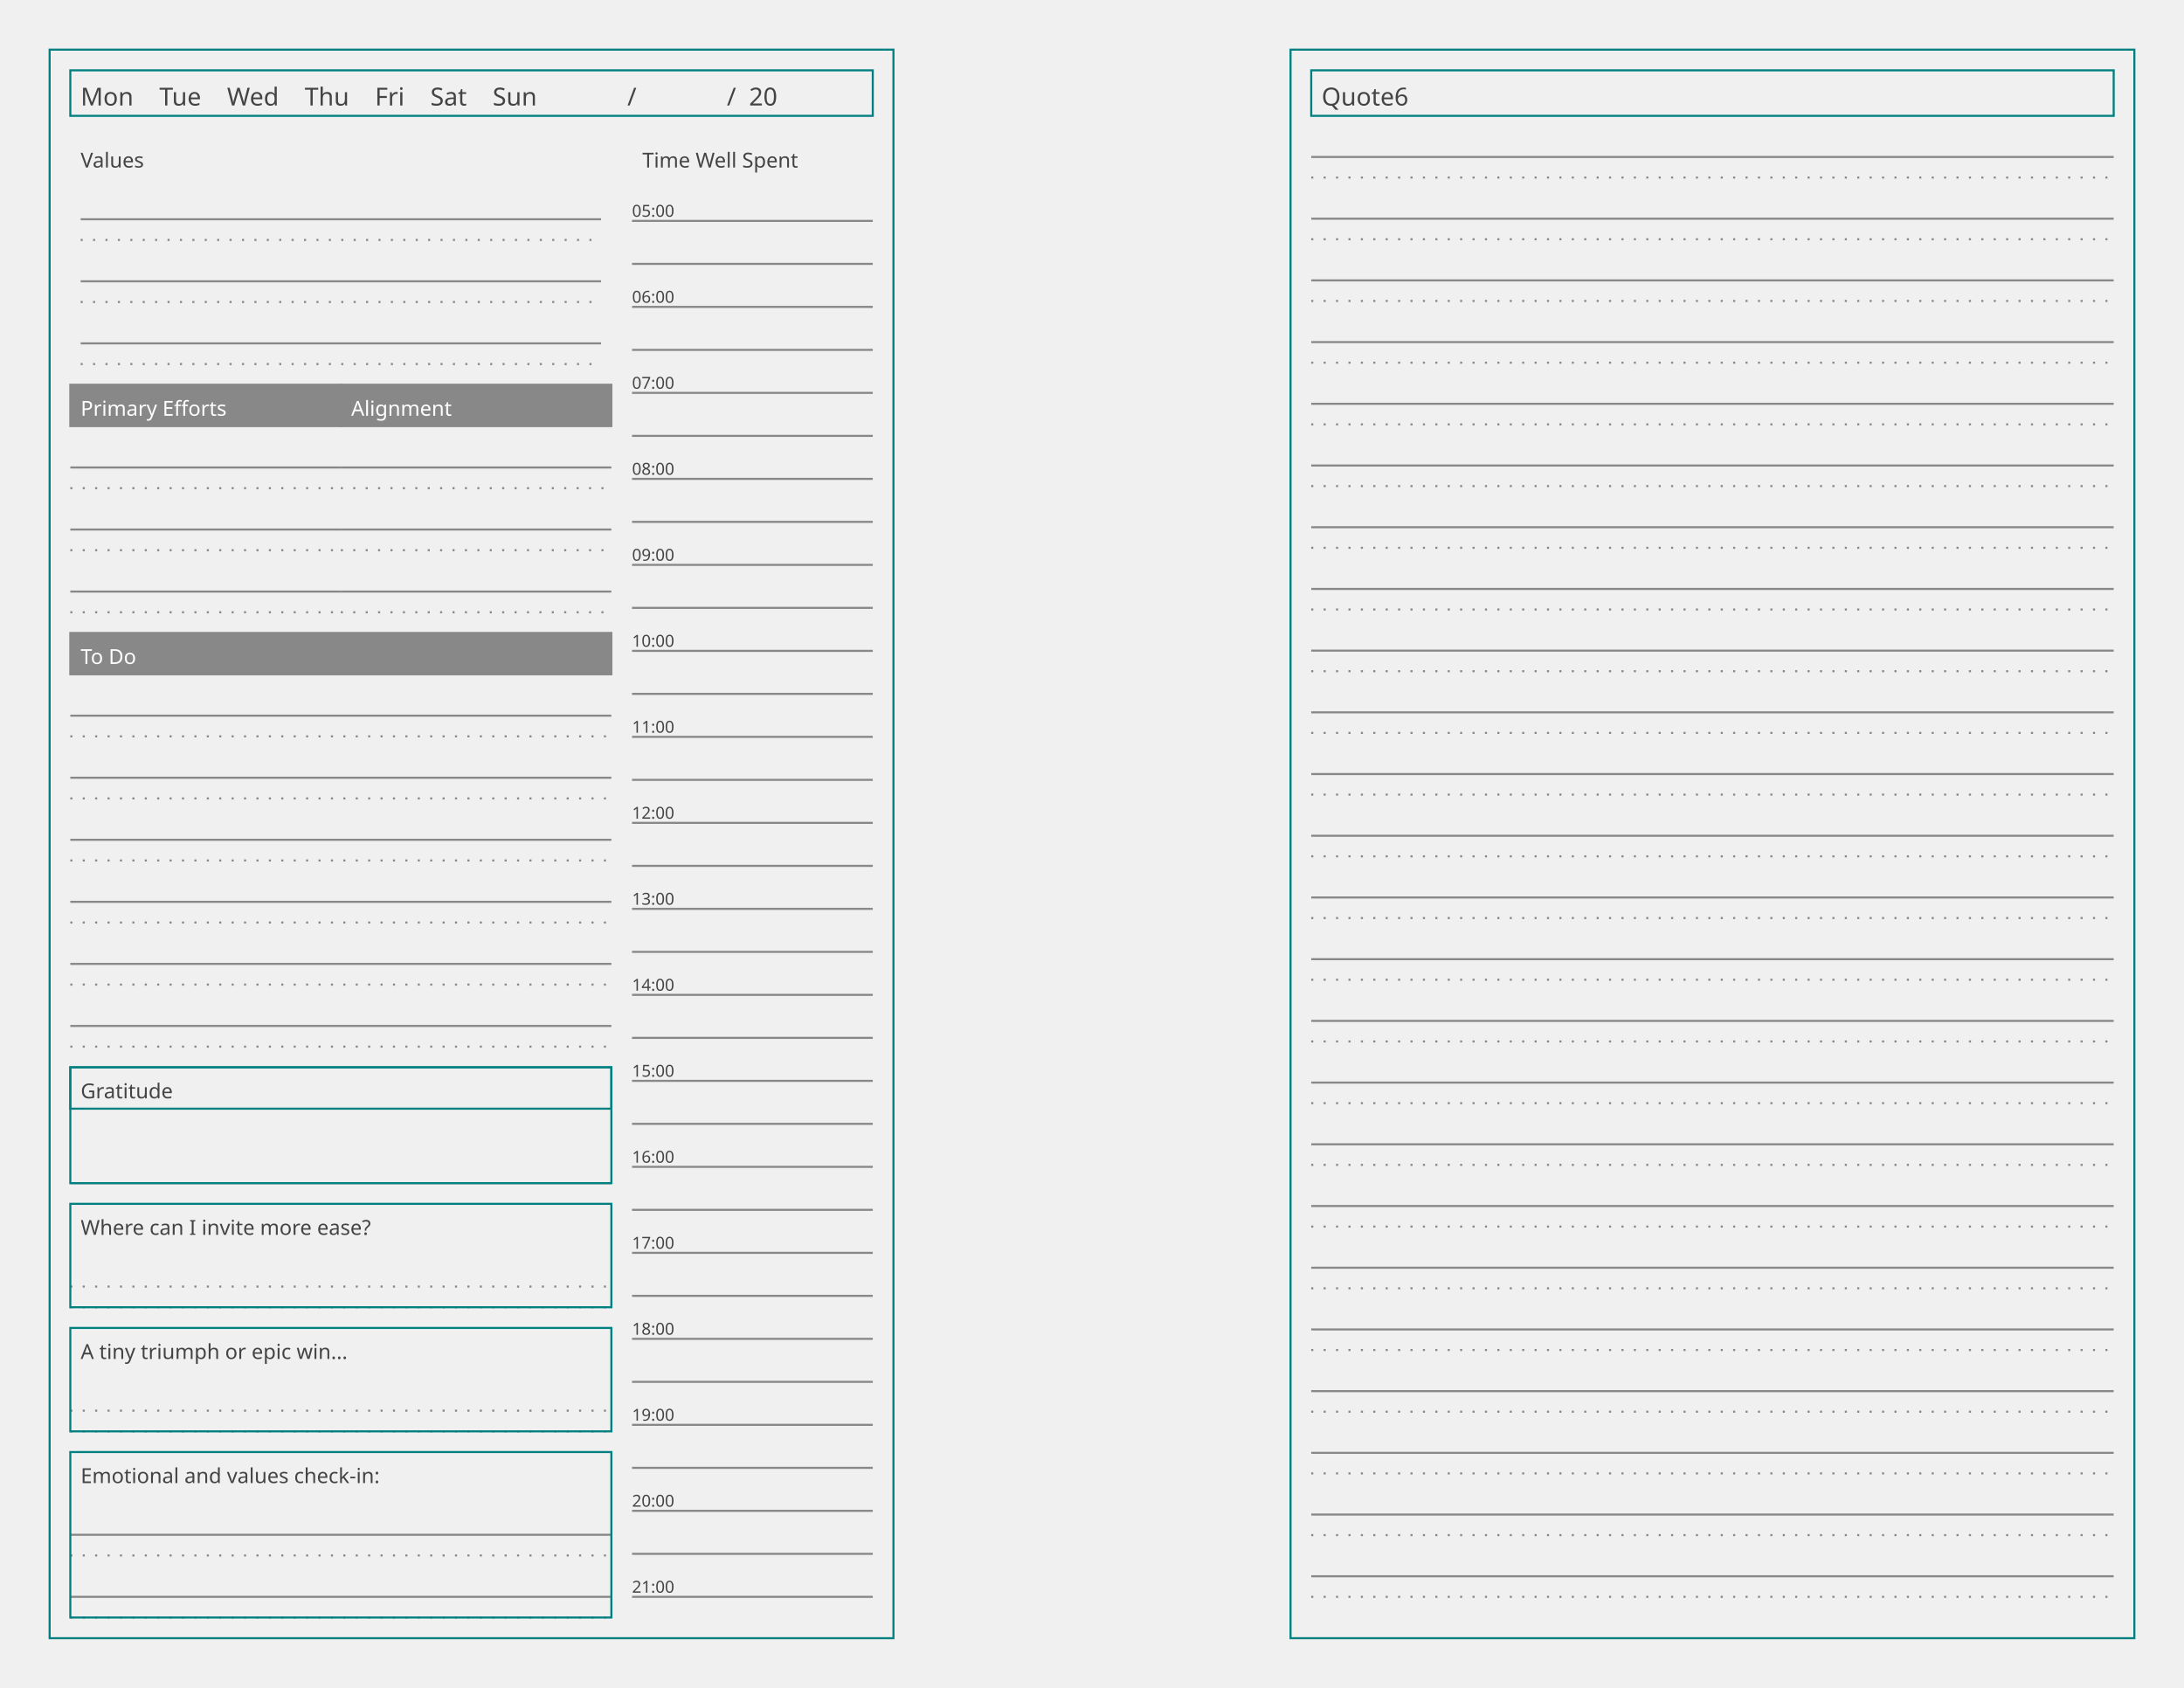
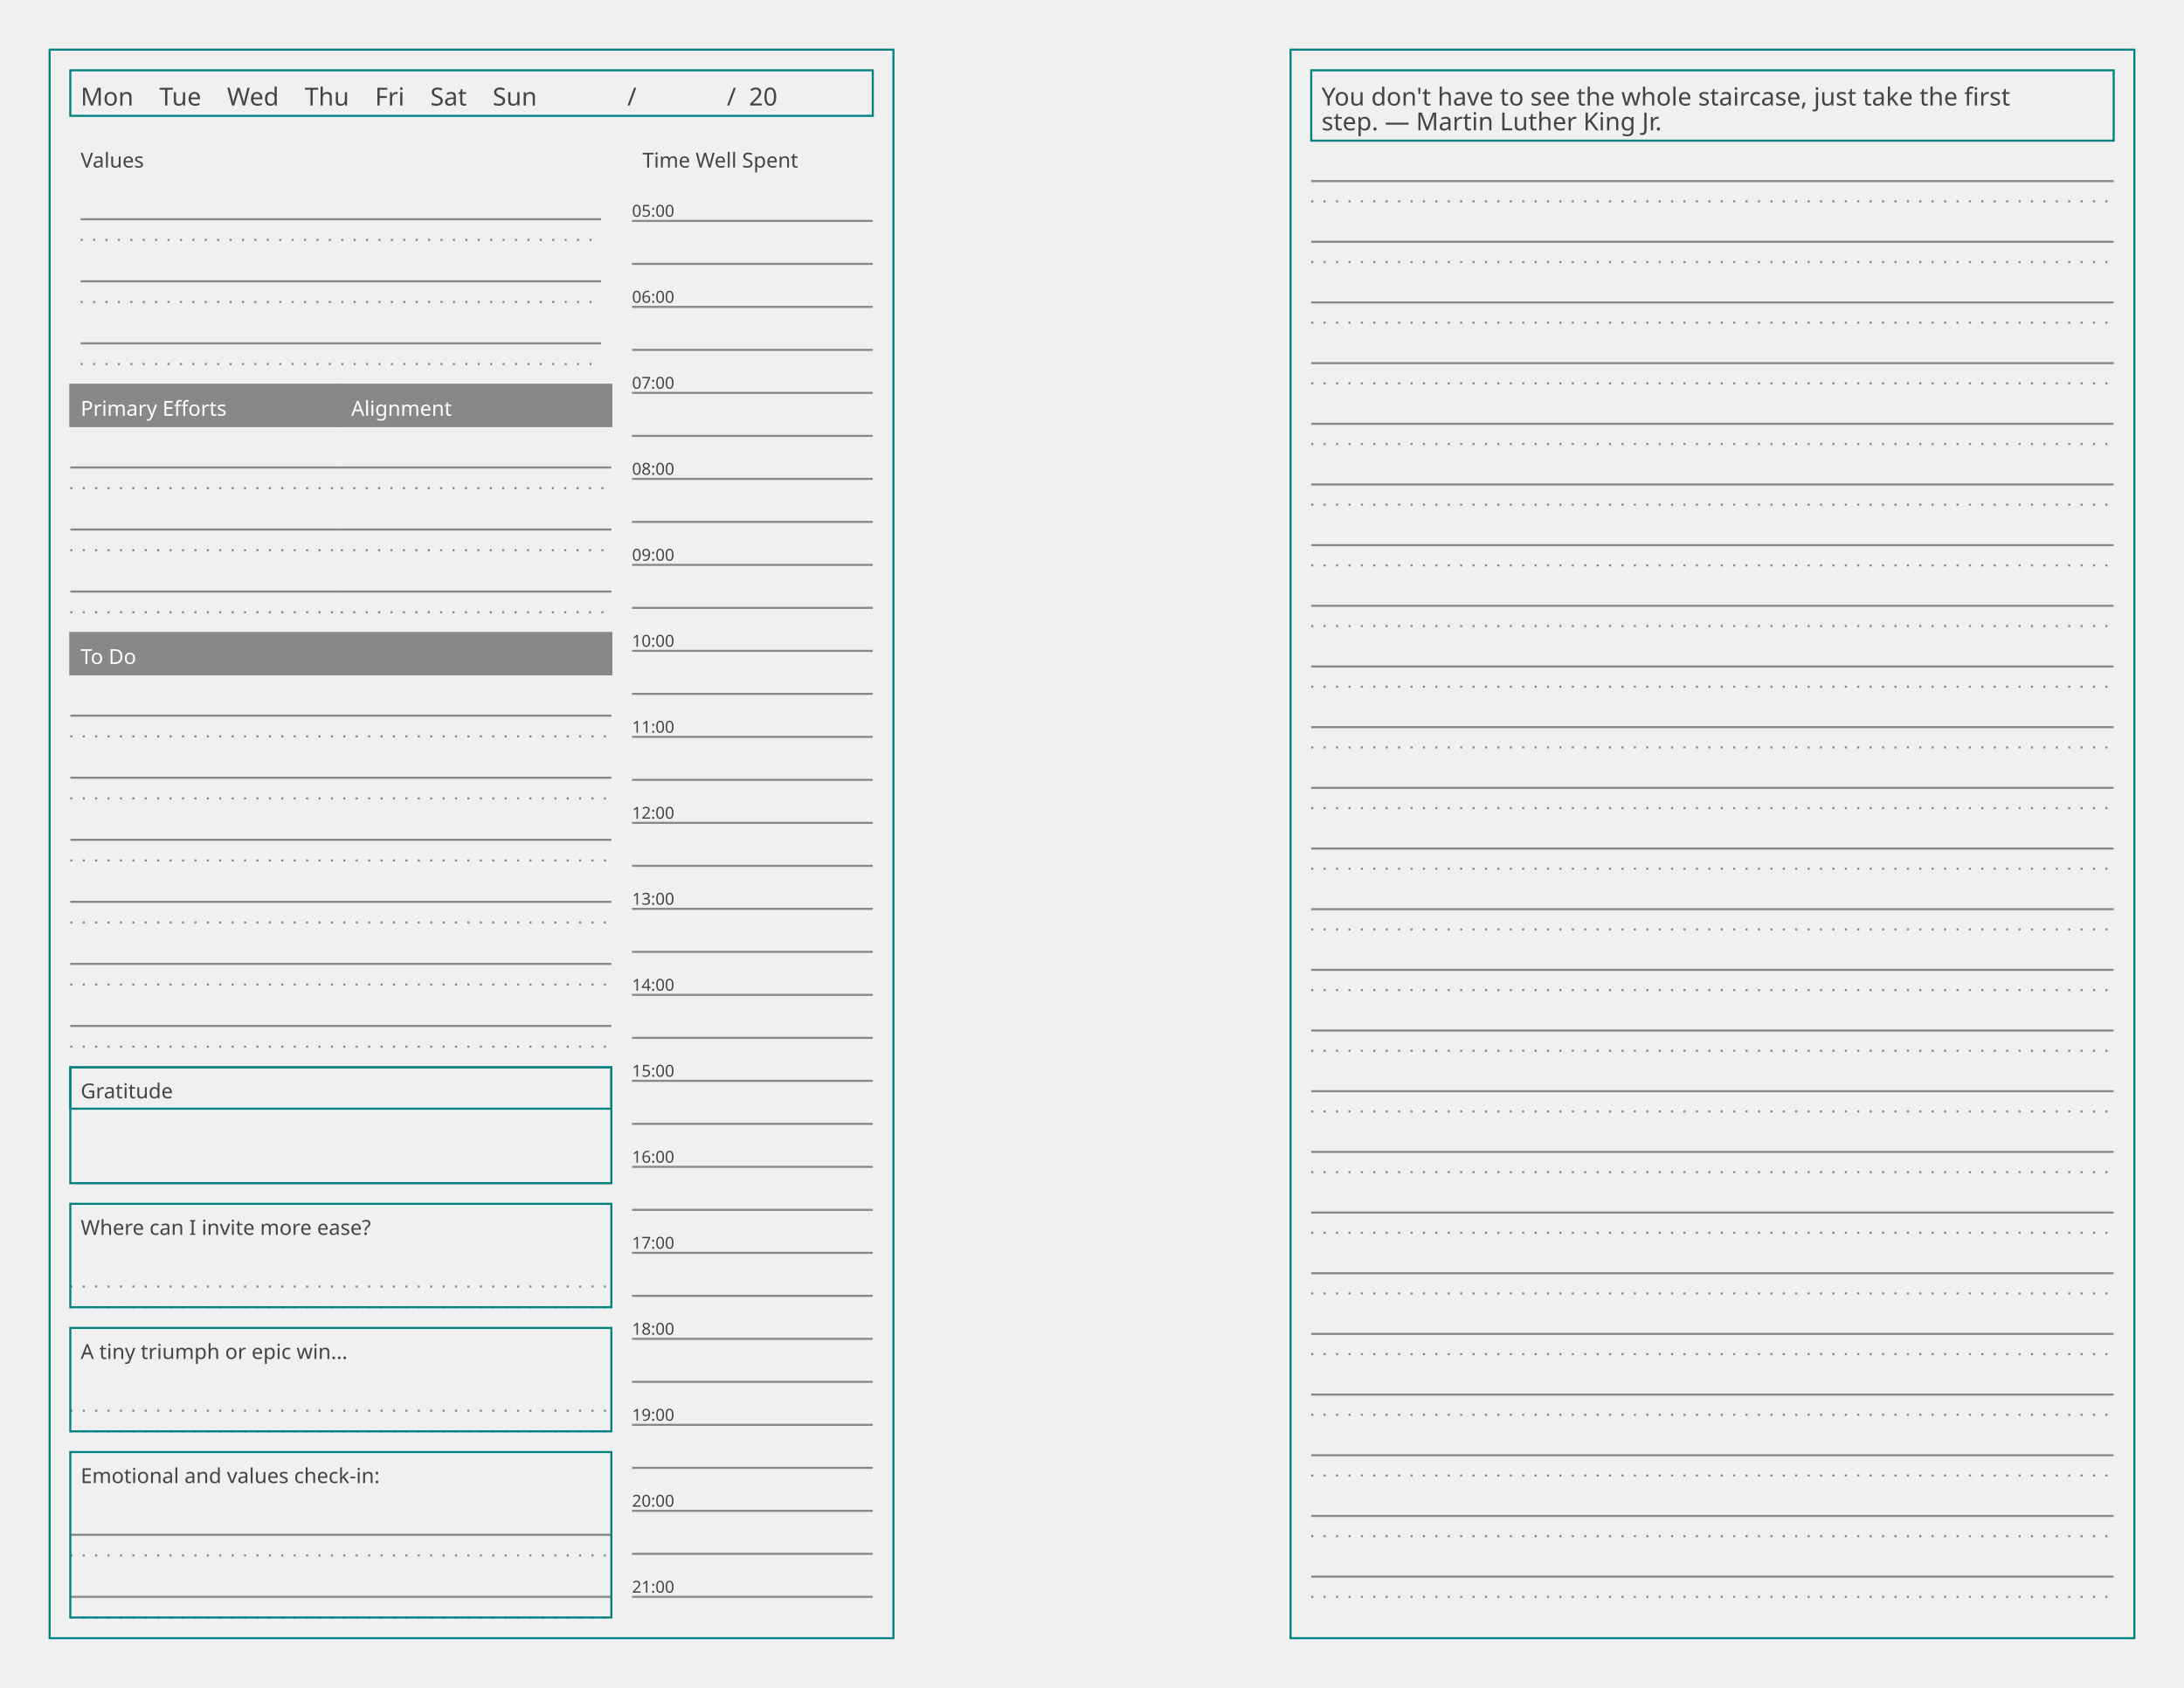
<svg xmlns="http://www.w3.org/2000/svg" baseProfile="tiny" height="8.5in" version="1.2" width="11in">
  <defs />
  <g transform="translate(24.0, 24.0)">
    <rect fill="none" height="768.0" stroke="#008080" width="408.0" x="0" y="0" />
    <g transform="translate(10, 10)">
      <rect fill="none" height="22" stroke="#008080" stroke-width="1" width="388.0" x="0" y="0" />
      <text alignment-baseline="text-after-edge" fill="#444444" font-family="Trebuchet MS" font-size="12" text-anchor="start" transform="translate(5,17)">Mon    Tue    Wed    Thu    Fri    Sat    Sun              /              /  20          </text>
    </g>
    <g transform="translate(10, 32)">
      <g transform="translate(0,10)">
        <g>
          <g transform="translate(0,0)">
            <text alignment-baseline="text-after-edge" fill="#444444" font-family="Ubuntu Mono" font-size="10" text-anchor="start" transform="translate(5,15)">Values</text>
          </g>
          <g transform="translate(0,20)">
            <g>
              <line stroke="#888888" stroke-dasharray="1,5" stroke-width="1" transform="translate(5,30.0)" x1="0" x2="251.6" y1="0" y2="0" />
              <line stroke="#888888" stroke-dasharray="1,5" stroke-width="1" transform="translate(5,60.0)" x1="0" x2="251.6" y1="0" y2="0" />
              <line stroke="#888888" stroke-dasharray="1,5" stroke-width="1" transform="translate(5,90.0)" x1="0" x2="251.6" y1="0" y2="0" />
            </g>
            <g>
              <line stroke="#888888" stroke-dasharray="1,0" stroke-width="1" transform="translate(5,20.0)" x1="0" x2="251.6" y1="0" y2="0" />
              <line stroke="#888888" stroke-dasharray="1,0" stroke-width="1" transform="translate(5,50.0)" x1="0" x2="251.6" y1="0" y2="0" />
              <line stroke="#888888" stroke-dasharray="1,0" stroke-width="1" transform="translate(5,80.0)" x1="0" x2="251.6" y1="0" y2="0" />
            </g>
          </g>
        </g>
      </g>
      <g transform="translate(0,130.0)">
        <g>
          <g transform="translate(0,0)">
            <g>
              <g transform="translate(0,0)">
                <rect fill="#888888" height="20" stroke="#888888" stroke-width="1" width="130.8" x="0" y="0" />
                <text alignment-baseline="text-after-edge" fill="#ffffff" font-family="Trebuchet MS" font-size="10" text-anchor="start" transform="translate(5,15)">Primary Efforts</text>
              </g>
              <g transform="translate(0,20)">
                <g>
                  <line stroke="#888888" stroke-dasharray="1,5" stroke-width="1" transform="translate(0,30.0)" x1="0" x2="130.8" y1="0" y2="0" />
                  <line stroke="#888888" stroke-dasharray="1,5" stroke-width="1" transform="translate(0,60.0)" x1="0" x2="130.8" y1="0" y2="0" />
                  <line stroke="#888888" stroke-dasharray="1,5" stroke-width="1" transform="translate(0,90.0)" x1="0" x2="130.8" y1="0" y2="0" />
                </g>
                <g>
                  <line stroke="#888888" stroke-dasharray="1,0" stroke-width="1" transform="translate(0,20.0)" x1="0" x2="130.8" y1="0" y2="0" />
                  <line stroke="#888888" stroke-dasharray="1,0" stroke-width="1" transform="translate(0,50.0)" x1="0" x2="130.8" y1="0" y2="0" />
                  <line stroke="#888888" stroke-dasharray="1,0" stroke-width="1" transform="translate(0,80.0)" x1="0" x2="130.8" y1="0" y2="0" />
                </g>
              </g>
            </g>
          </g>
          <g transform="translate(130.8,0)">
            <g>
              <g transform="translate(0,0)">
                <rect fill="#888888" height="20" stroke="#888888" stroke-width="1" width="130.8" x="0" y="0" />
                <text alignment-baseline="text-after-edge" fill="#ffffff" font-family="Trebuchet MS" font-size="10" text-anchor="start" transform="translate(5,15)">Alignment</text>
              </g>
              <g transform="translate(0,20)">
                <g>
                  <line stroke="#888888" stroke-dasharray="1,5" stroke-width="1" transform="translate(0,30.0)" x1="0" x2="130.8" y1="0" y2="0" />
                  <line stroke="#888888" stroke-dasharray="1,5" stroke-width="1" transform="translate(0,60.0)" x1="0" x2="130.8" y1="0" y2="0" />
                  <line stroke="#888888" stroke-dasharray="1,5" stroke-width="1" transform="translate(0,90.0)" x1="0" x2="130.8" y1="0" y2="0" />
                </g>
                <g>
                  <line stroke="#888888" stroke-dasharray="1,0" stroke-width="1" transform="translate(0,20.0)" x1="0" x2="130.8" y1="0" y2="0" />
                  <line stroke="#888888" stroke-dasharray="1,0" stroke-width="1" transform="translate(0,50.0)" x1="0" x2="130.8" y1="0" y2="0" />
                  <line stroke="#888888" stroke-dasharray="1,0" stroke-width="1" transform="translate(0,80.0)" x1="0" x2="130.8" y1="0" y2="0" />
                </g>
              </g>
            </g>
          </g>
        </g>
      </g>
      <g transform="translate(0,250.0)">
        <g>
          <g transform="translate(0,0)">
            <rect fill="#888888" height="20" stroke="#888888" stroke-width="1" width="261.6" x="0" y="0" />
            <text alignment-baseline="text-after-edge" fill="#ffffff" font-family="Ubuntu Mono" font-size="10" text-anchor="start" transform="translate(5,15)">To Do</text>
          </g>
          <g transform="translate(0,20)">
            <g>
              <line stroke="#888888" stroke-dasharray="1,5" stroke-width="1" transform="translate(0,30.0)" x1="0" x2="261.6" y1="0" y2="0" />
              <line stroke="#888888" stroke-dasharray="1,5" stroke-width="1" transform="translate(0,60.0)" x1="0" x2="261.6" y1="0" y2="0" />
              <line stroke="#888888" stroke-dasharray="1,5" stroke-width="1" transform="translate(0,90.0)" x1="0" x2="261.6" y1="0" y2="0" />
              <line stroke="#888888" stroke-dasharray="1,5" stroke-width="1" transform="translate(0,120.0)" x1="0" x2="261.6" y1="0" y2="0" />
              <line stroke="#888888" stroke-dasharray="1,5" stroke-width="1" transform="translate(0,150.0)" x1="0" x2="261.6" y1="0" y2="0" />
              <line stroke="#888888" stroke-dasharray="1,5" stroke-width="1" transform="translate(0,180.0)" x1="0" x2="261.6" y1="0" y2="0" />
            </g>
            <g>
              <line stroke="#888888" stroke-dasharray="1,0" stroke-width="1" transform="translate(0,20.0)" x1="0" x2="261.6" y1="0" y2="0" />
              <line stroke="#888888" stroke-dasharray="1,0" stroke-width="1" transform="translate(0,50.0)" x1="0" x2="261.6" y1="0" y2="0" />
              <line stroke="#888888" stroke-dasharray="1,0" stroke-width="1" transform="translate(0,80.0)" x1="0" x2="261.6" y1="0" y2="0" />
              <line stroke="#888888" stroke-dasharray="1,0" stroke-width="1" transform="translate(0,110.0)" x1="0" x2="261.6" y1="0" y2="0" />
              <line stroke="#888888" stroke-dasharray="1,0" stroke-width="1" transform="translate(0,140.0)" x1="0" x2="261.6" y1="0" y2="0" />
              <line stroke="#888888" stroke-dasharray="1,0" stroke-width="1" transform="translate(0,170.0)" x1="0" x2="261.6" y1="0" y2="0" />
            </g>
          </g>
        </g>
      </g>
      <g transform="translate(0,460.0)">
        <g>
          <g transform="translate(0,0)">
            <rect fill="none" height="20" stroke="#008080" stroke-width="1" width="261.6" x="0" y="0" />
            <text alignment-baseline="text-after-edge" fill="#444444" font-family="Trebuchet MS" font-size="10" text-anchor="start" transform="translate(5,15)">Gratitude</text>
          </g>
          <g transform="translate(0,20)">
            <line stroke="#888888" stroke-dasharray="1,0" stroke-width="1" transform="translate(0,36.0)" x1="0" x2="261.6" y1="0" y2="0" />
          </g>
        </g>
        <rect fill="none" height="56.0" stroke="#008080" stroke-width="1" width="261.6" x="0" y="0" />
      </g>
      <g transform="translate(0,526.0)">
        <g>
          <g transform="translate(0,0)">
            <text alignment-baseline="text-after-edge" fill="#444444" font-family="Ubuntu Mono" font-size="10" text-anchor="start" transform="translate(5,15)">Where can I invite more ease?</text>
          </g>
          <g transform="translate(0,20)">
            <g>
              <line stroke="#888888" stroke-dasharray="1,5" stroke-width="1" transform="translate(0,30.0)" x1="0" x2="261.6" y1="0" y2="0" />
            </g>
            <g>
              <line stroke="#888888" stroke-dasharray="1,5" stroke-width="1" transform="translate(0,20.0)" x1="0" x2="261.6" y1="0" y2="0" />
            </g>
          </g>
        </g>
        <rect fill="none" height="50" stroke="#008080" stroke-width="1" width="261.6" x="0" y="0" />
      </g>
      <g transform="translate(0,586.0)">
        <g>
          <g transform="translate(0,0)">
            <text alignment-baseline="text-after-edge" fill="#444444" font-family="Ubuntu Mono" font-size="10" text-anchor="start" transform="translate(5,15)">A tiny triumph or epic win...</text>
          </g>
          <g transform="translate(0,20)">
            <g>
              <line stroke="#888888" stroke-dasharray="1,5" stroke-width="1" transform="translate(0,30.0)" x1="0" x2="261.6" y1="0" y2="0" />
            </g>
            <g>
              <line stroke="#888888" stroke-dasharray="1,5" stroke-width="1" transform="translate(0,20.0)" x1="0" x2="261.6" y1="0" y2="0" />
            </g>
          </g>
        </g>
        <rect fill="none" height="50" stroke="#008080" stroke-width="1" width="261.6" x="0" y="0" />
      </g>
      <g transform="translate(0,646.0)">
        <g>
          <g transform="translate(0,0)">
            <text alignment-baseline="text-after-edge" fill="#444444" font-family="Ubuntu Mono" font-size="10" text-anchor="start" transform="translate(5,15)">Emotional and values check-in:</text>
          </g>
          <g transform="translate(0,20)">
            <g>
              <line stroke="#888888" stroke-dasharray="1,5" stroke-width="1" transform="translate(0,30.0)" x1="0" x2="261.6" y1="0" y2="0" />
              <line stroke="#888888" stroke-dasharray="1,5" stroke-width="1" transform="translate(0,60.0)" x1="0" x2="261.6" y1="0" y2="0" />
            </g>
            <g>
              <line stroke="#888888" stroke-dasharray="1,0" stroke-width="1" transform="translate(0,20.0)" x1="0" x2="261.6" y1="0" y2="0" />
              <line stroke="#888888" stroke-dasharray="1,0" stroke-width="1" transform="translate(0,50.0)" x1="0" x2="261.6" y1="0" y2="0" />
            </g>
          </g>
        </g>
        <rect fill="none" height="80" stroke="#008080" stroke-width="1" width="261.6" x="0" y="0" />
      </g>
    </g>
    <g transform="translate(281.6,32)">
      <g>
        <rect fill="none" height="20" stroke="none" width="116.4" x="0" y="10" />
        <text alignment-baseline="text-after-edge" fill="#444444" font-family="Ubuntu Mono" font-size="10" text-anchor="start" x="5" y="25">Time Well Spent</text>
      </g>
      <g>
        <text alignment-baseline="text-after-edge" fill="#444444" font-family="Ubuntu Mono" font-size="8" text-anchor="start" x="0" y="48.788">05:00</text>
        <line stroke="#888888" x1="0" x2="116.4" y1="50.788" y2="50.788" />
        <line stroke="#888888" x1="0" x2="116.4" y1="71.576" y2="71.576" />
        <text alignment-baseline="text-after-edge" fill="#444444" font-family="Ubuntu Mono" font-size="8" text-anchor="start" x="0" y="90.364">06:00</text>
        <line stroke="#888888" x1="0" x2="116.4" y1="92.364" y2="92.364" />
        <line stroke="#888888" x1="0" x2="116.4" y1="113.152" y2="113.152" />
        <text alignment-baseline="text-after-edge" fill="#444444" font-family="Ubuntu Mono" font-size="8" text-anchor="start" x="0" y="131.939">07:00</text>
        <line stroke="#888888" x1="0" x2="116.4" y1="133.939" y2="133.939" />
        <line stroke="#888888" x1="0" x2="116.4" y1="154.727" y2="154.727" />
        <text alignment-baseline="text-after-edge" fill="#444444" font-family="Ubuntu Mono" font-size="8" text-anchor="start" x="0" y="173.515">08:00</text>
        <line stroke="#888888" x1="0" x2="116.4" y1="175.515" y2="175.515" />
        <line stroke="#888888" x1="0" x2="116.4" y1="196.303" y2="196.303" />
        <text alignment-baseline="text-after-edge" fill="#444444" font-family="Ubuntu Mono" font-size="8" text-anchor="start" x="0" y="215.091">09:00</text>
        <line stroke="#888888" x1="0" x2="116.4" y1="217.091" y2="217.091" />
        <line stroke="#888888" x1="0" x2="116.4" y1="237.879" y2="237.879" />
        <text alignment-baseline="text-after-edge" fill="#444444" font-family="Ubuntu Mono" font-size="8" text-anchor="start" x="0" y="256.667">10:00</text>
        <line stroke="#888888" x1="0" x2="116.4" y1="258.667" y2="258.667" />
        <line stroke="#888888" x1="0" x2="116.4" y1="279.455" y2="279.455" />
        <text alignment-baseline="text-after-edge" fill="#444444" font-family="Ubuntu Mono" font-size="8" text-anchor="start" x="0" y="298.242">11:00</text>
        <line stroke="#888888" x1="0" x2="116.4" y1="300.242" y2="300.242" />
        <line stroke="#888888" x1="0" x2="116.4" y1="321.03" y2="321.03" />
        <text alignment-baseline="text-after-edge" fill="#444444" font-family="Ubuntu Mono" font-size="8" text-anchor="start" x="0" y="339.818">12:00</text>
        <line stroke="#888888" x1="0" x2="116.4" y1="341.818" y2="341.818" />
        <line stroke="#888888" x1="0" x2="116.4" y1="362.606" y2="362.606" />
        <text alignment-baseline="text-after-edge" fill="#444444" font-family="Ubuntu Mono" font-size="8" text-anchor="start" x="0" y="381.394">13:00</text>
        <line stroke="#888888" x1="0" x2="116.4" y1="383.394" y2="383.394" />
        <line stroke="#888888" x1="0" x2="116.4" y1="404.182" y2="404.182" />
        <text alignment-baseline="text-after-edge" fill="#444444" font-family="Ubuntu Mono" font-size="8" text-anchor="start" x="0" y="422.97">14:00</text>
        <line stroke="#888888" x1="0" x2="116.4" y1="424.97" y2="424.97" />
        <line stroke="#888888" x1="0" x2="116.4" y1="445.758" y2="445.758" />
        <text alignment-baseline="text-after-edge" fill="#444444" font-family="Ubuntu Mono" font-size="8" text-anchor="start" x="0" y="464.545">15:00</text>
        <line stroke="#888888" x1="0" x2="116.4" y1="466.545" y2="466.545" />
        <line stroke="#888888" x1="0" x2="116.4" y1="487.333" y2="487.333" />
        <text alignment-baseline="text-after-edge" fill="#444444" font-family="Ubuntu Mono" font-size="8" text-anchor="start" x="0" y="506.121">16:00</text>
        <line stroke="#888888" x1="0" x2="116.4" y1="508.121" y2="508.121" />
        <line stroke="#888888" x1="0" x2="116.4" y1="528.909" y2="528.909" />
        <text alignment-baseline="text-after-edge" fill="#444444" font-family="Ubuntu Mono" font-size="8" text-anchor="start" x="0" y="547.697">17:00</text>
        <line stroke="#888888" x1="0" x2="116.4" y1="549.697" y2="549.697" />
        <line stroke="#888888" x1="0" x2="116.4" y1="570.485" y2="570.485" />
        <text alignment-baseline="text-after-edge" fill="#444444" font-family="Ubuntu Mono" font-size="8" text-anchor="start" x="0" y="589.273">18:00</text>
        <line stroke="#888888" x1="0" x2="116.4" y1="591.273" y2="591.273" />
        <line stroke="#888888" x1="0" x2="116.4" y1="612.061" y2="612.061" />
        <text alignment-baseline="text-after-edge" fill="#444444" font-family="Ubuntu Mono" font-size="8" text-anchor="start" x="0" y="630.848">19:00</text>
        <line stroke="#888888" x1="0" x2="116.4" y1="632.848" y2="632.848" />
        <line stroke="#888888" x1="0" x2="116.4" y1="653.636" y2="653.636" />
        <text alignment-baseline="text-after-edge" fill="#444444" font-family="Ubuntu Mono" font-size="8" text-anchor="start" x="0" y="672.424">20:00</text>
        <line stroke="#888888" x1="0" x2="116.4" y1="674.424" y2="674.424" />
        <line stroke="#888888" x1="0" x2="116.4" y1="695.212" y2="695.212" />
        <text alignment-baseline="text-after-edge" fill="#444444" font-family="Ubuntu Mono" font-size="8" text-anchor="start" x="0" y="714.0">21:00</text>
        <line stroke="#888888" x1="0" x2="116.4" y1="716.0" y2="716.0" />
      </g>
    </g>
  </g>
  <g transform="translate(624.0, 24.0)">
    <rect fill="none" height="768.0" stroke="#008080" width="408.0" x="0" y="0" />
    <g transform="translate(10, 10)">
-       <rect fill="none" height="22" stroke="#008080" stroke-width="1" width="388.0" x="0" y="0" />
-       <text alignment-baseline="text-after-edge" fill="#444444" font-family="Trebuchet MS" font-size="12" text-anchor="start" transform="translate(5,17)">Quote6</text>
-     </g>
-     <g transform="translate(10, 32)">
+       <rect fill="none" height="34" stroke="#008080" stroke-width="1" width="388.0" x="0" y="0" />
+       <text alignment-baseline="text-after-edge" fill="#444444" font-family="Trebuchet MS" font-size="12" text-anchor="start" transform="translate(5,17)">You don't have to see the whole staircase, just take the first</text>
+       <text alignment-baseline="text-after-edge" fill="#444444" font-family="Trebuchet MS" font-size="12" text-anchor="start" transform="translate(5,29)">step. — Martin Luther King Jr.</text>
+     </g>
+     <g transform="translate(10, 44)">
      <g transform="translate(0,0)">
        <g>
-           <line stroke="#888888" stroke-dasharray="1,5" stroke-width="1" transform="translate(0,29.83333)" x1="0" x2="388.0" y1="0" y2="0" />
-           <line stroke="#888888" stroke-dasharray="1,5" stroke-width="1" transform="translate(0,59.66667)" x1="0" x2="388.0" y1="0" y2="0" />
-           <line stroke="#888888" stroke-dasharray="1,5" stroke-width="1" transform="translate(0,89.5)" x1="0" x2="388.0" y1="0" y2="0" />
-           <line stroke="#888888" stroke-dasharray="1,5" stroke-width="1" transform="translate(0,119.3333)" x1="0" x2="388.0" y1="0" y2="0" />
-           <line stroke="#888888" stroke-dasharray="1,5" stroke-width="1" transform="translate(0,149.1667)" x1="0" x2="388.0" y1="0" y2="0" />
-           <line stroke="#888888" stroke-dasharray="1,5" stroke-width="1" transform="translate(0,179.0)" x1="0" x2="388.0" y1="0" y2="0" />
-           <line stroke="#888888" stroke-dasharray="1,5" stroke-width="1" transform="translate(0,208.8333)" x1="0" x2="388.0" y1="0" y2="0" />
-           <line stroke="#888888" stroke-dasharray="1,5" stroke-width="1" transform="translate(0,238.6667)" x1="0" x2="388.0" y1="0" y2="0" />
-           <line stroke="#888888" stroke-dasharray="1,5" stroke-width="1" transform="translate(0,268.5)" x1="0" x2="388.0" y1="0" y2="0" />
-           <line stroke="#888888" stroke-dasharray="1,5" stroke-width="1" transform="translate(0,298.3333)" x1="0" x2="388.0" y1="0" y2="0" />
-           <line stroke="#888888" stroke-dasharray="1,5" stroke-width="1" transform="translate(0,328.1667)" x1="0" x2="388.0" y1="0" y2="0" />
-           <line stroke="#888888" stroke-dasharray="1,5" stroke-width="1" transform="translate(0,358)" x1="0" x2="388.0" y1="0" y2="0" />
-           <line stroke="#888888" stroke-dasharray="1,5" stroke-width="1" transform="translate(0,387.8333)" x1="0" x2="388.0" y1="0" y2="0" />
-           <line stroke="#888888" stroke-dasharray="1,5" stroke-width="1" transform="translate(0,417.6667)" x1="0" x2="388.0" y1="0" y2="0" />
-           <line stroke="#888888" stroke-dasharray="1,5" stroke-width="1" transform="translate(0,447.5)" x1="0" x2="388.0" y1="0" y2="0" />
-           <line stroke="#888888" stroke-dasharray="1,5" stroke-width="1" transform="translate(0,477.3333)" x1="0" x2="388.0" y1="0" y2="0" />
-           <line stroke="#888888" stroke-dasharray="1,5" stroke-width="1" transform="translate(0,507.1667)" x1="0" x2="388.0" y1="0" y2="0" />
-           <line stroke="#888888" stroke-dasharray="1,5" stroke-width="1" transform="translate(0,537)" x1="0" x2="388.0" y1="0" y2="0" />
-           <line stroke="#888888" stroke-dasharray="1,5" stroke-width="1" transform="translate(0,566.8333)" x1="0" x2="388.0" y1="0" y2="0" />
-           <line stroke="#888888" stroke-dasharray="1,5" stroke-width="1" transform="translate(0,596.6667)" x1="0" x2="388.0" y1="0" y2="0" />
-           <line stroke="#888888" stroke-dasharray="1,5" stroke-width="1" transform="translate(0,626.5)" x1="0" x2="388.0" y1="0" y2="0" />
-           <line stroke="#888888" stroke-dasharray="1,5" stroke-width="1" transform="translate(0,656.3333)" x1="0" x2="388.0" y1="0" y2="0" />
-           <line stroke="#888888" stroke-dasharray="1,5" stroke-width="1" transform="translate(0,686.1667)" x1="0" x2="388.0" y1="0" y2="0" />
-           <line stroke="#888888" stroke-dasharray="1,5" stroke-width="1" transform="translate(0,716)" x1="0" x2="388.0" y1="0" y2="0" />
-         </g>
-         <g>
-           <line stroke="#888888" stroke-dasharray="1,0" stroke-width="1" transform="translate(0,19.88889)" x1="0" x2="388.0" y1="0" y2="0" />
-           <line stroke="#888888" stroke-dasharray="1,0" stroke-width="1" transform="translate(0,49.72222)" x1="0" x2="388.0" y1="0" y2="0" />
-           <line stroke="#888888" stroke-dasharray="1,0" stroke-width="1" transform="translate(0,79.55556)" x1="0" x2="388.0" y1="0" y2="0" />
-           <line stroke="#888888" stroke-dasharray="1,0" stroke-width="1" transform="translate(0,109.3889)" x1="0" x2="388.0" y1="0" y2="0" />
-           <line stroke="#888888" stroke-dasharray="1,0" stroke-width="1" transform="translate(0,139.2222)" x1="0" x2="388.0" y1="0" y2="0" />
-           <line stroke="#888888" stroke-dasharray="1,0" stroke-width="1" transform="translate(0,169.0556)" x1="0" x2="388.0" y1="0" y2="0" />
-           <line stroke="#888888" stroke-dasharray="1,0" stroke-width="1" transform="translate(0,198.8889)" x1="0" x2="388.0" y1="0" y2="0" />
-           <line stroke="#888888" stroke-dasharray="1,0" stroke-width="1" transform="translate(0,228.7222)" x1="0" x2="388.0" y1="0" y2="0" />
-           <line stroke="#888888" stroke-dasharray="1,0" stroke-width="1" transform="translate(0,258.5556)" x1="0" x2="388.0" y1="0" y2="0" />
-           <line stroke="#888888" stroke-dasharray="1,0" stroke-width="1" transform="translate(0,288.3889)" x1="0" x2="388.0" y1="0" y2="0" />
-           <line stroke="#888888" stroke-dasharray="1,0" stroke-width="1" transform="translate(0,318.2222)" x1="0" x2="388.0" y1="0" y2="0" />
-           <line stroke="#888888" stroke-dasharray="1,0" stroke-width="1" transform="translate(0,348.0556)" x1="0" x2="388.0" y1="0" y2="0" />
-           <line stroke="#888888" stroke-dasharray="1,0" stroke-width="1" transform="translate(0,377.8889)" x1="0" x2="388.0" y1="0" y2="0" />
-           <line stroke="#888888" stroke-dasharray="1,0" stroke-width="1" transform="translate(0,407.7222)" x1="0" x2="388.0" y1="0" y2="0" />
-           <line stroke="#888888" stroke-dasharray="1,0" stroke-width="1" transform="translate(0,437.5556)" x1="0" x2="388.0" y1="0" y2="0" />
-           <line stroke="#888888" stroke-dasharray="1,0" stroke-width="1" transform="translate(0,467.3889)" x1="0" x2="388.0" y1="0" y2="0" />
-           <line stroke="#888888" stroke-dasharray="1,0" stroke-width="1" transform="translate(0,497.2222)" x1="0" x2="388.0" y1="0" y2="0" />
-           <line stroke="#888888" stroke-dasharray="1,0" stroke-width="1" transform="translate(0,527.0556)" x1="0" x2="388.0" y1="0" y2="0" />
-           <line stroke="#888888" stroke-dasharray="1,0" stroke-width="1" transform="translate(0,556.8889)" x1="0" x2="388.0" y1="0" y2="0" />
-           <line stroke="#888888" stroke-dasharray="1,0" stroke-width="1" transform="translate(0,586.7222)" x1="0" x2="388.0" y1="0" y2="0" />
-           <line stroke="#888888" stroke-dasharray="1,0" stroke-width="1" transform="translate(0,616.5556)" x1="0" x2="388.0" y1="0" y2="0" />
-           <line stroke="#888888" stroke-dasharray="1,0" stroke-width="1" transform="translate(0,646.3889)" x1="0" x2="388.0" y1="0" y2="0" />
-           <line stroke="#888888" stroke-dasharray="1,0" stroke-width="1" transform="translate(0,676.2222)" x1="0" x2="388.0" y1="0" y2="0" />
-           <line stroke="#888888" stroke-dasharray="1,0" stroke-width="1" transform="translate(0,706.0556)" x1="0" x2="388.0" y1="0" y2="0" />
+           <line stroke="#888888" stroke-dasharray="1,5" stroke-width="1" transform="translate(0,29.33333)" x1="0" x2="388.0" y1="0" y2="0" />
+           <line stroke="#888888" stroke-dasharray="1,5" stroke-width="1" transform="translate(0,58.66667)" x1="0" x2="388.0" y1="0" y2="0" />
+           <line stroke="#888888" stroke-dasharray="1,5" stroke-width="1" transform="translate(0,88.0)" x1="0" x2="388.0" y1="0" y2="0" />
+           <line stroke="#888888" stroke-dasharray="1,5" stroke-width="1" transform="translate(0,117.3333)" x1="0" x2="388.0" y1="0" y2="0" />
+           <line stroke="#888888" stroke-dasharray="1,5" stroke-width="1" transform="translate(0,146.6667)" x1="0" x2="388.0" y1="0" y2="0" />
+           <line stroke="#888888" stroke-dasharray="1,5" stroke-width="1" transform="translate(0,176.0)" x1="0" x2="388.0" y1="0" y2="0" />
+           <line stroke="#888888" stroke-dasharray="1,5" stroke-width="1" transform="translate(0,205.3333)" x1="0" x2="388.0" y1="0" y2="0" />
+           <line stroke="#888888" stroke-dasharray="1,5" stroke-width="1" transform="translate(0,234.6667)" x1="0" x2="388.0" y1="0" y2="0" />
+           <line stroke="#888888" stroke-dasharray="1,5" stroke-width="1" transform="translate(0,264.0)" x1="0" x2="388.0" y1="0" y2="0" />
+           <line stroke="#888888" stroke-dasharray="1,5" stroke-width="1" transform="translate(0,293.3333)" x1="0" x2="388.0" y1="0" y2="0" />
+           <line stroke="#888888" stroke-dasharray="1,5" stroke-width="1" transform="translate(0,322.6667)" x1="0" x2="388.0" y1="0" y2="0" />
+           <line stroke="#888888" stroke-dasharray="1,5" stroke-width="1" transform="translate(0,352)" x1="0" x2="388.0" y1="0" y2="0" />
+           <line stroke="#888888" stroke-dasharray="1,5" stroke-width="1" transform="translate(0,381.3333)" x1="0" x2="388.0" y1="0" y2="0" />
+           <line stroke="#888888" stroke-dasharray="1,5" stroke-width="1" transform="translate(0,410.6667)" x1="0" x2="388.0" y1="0" y2="0" />
+           <line stroke="#888888" stroke-dasharray="1,5" stroke-width="1" transform="translate(0,440)" x1="0" x2="388.0" y1="0" y2="0" />
+           <line stroke="#888888" stroke-dasharray="1,5" stroke-width="1" transform="translate(0,469.3333)" x1="0" x2="388.0" y1="0" y2="0" />
+           <line stroke="#888888" stroke-dasharray="1,5" stroke-width="1" transform="translate(0,498.6667)" x1="0" x2="388.0" y1="0" y2="0" />
+           <line stroke="#888888" stroke-dasharray="1,5" stroke-width="1" transform="translate(0,528)" x1="0" x2="388.0" y1="0" y2="0" />
+           <line stroke="#888888" stroke-dasharray="1,5" stroke-width="1" transform="translate(0,557.3333)" x1="0" x2="388.0" y1="0" y2="0" />
+           <line stroke="#888888" stroke-dasharray="1,5" stroke-width="1" transform="translate(0,586.6667)" x1="0" x2="388.0" y1="0" y2="0" />
+           <line stroke="#888888" stroke-dasharray="1,5" stroke-width="1" transform="translate(0,616.0)" x1="0" x2="388.0" y1="0" y2="0" />
+           <line stroke="#888888" stroke-dasharray="1,5" stroke-width="1" transform="translate(0,645.3333)" x1="0" x2="388.0" y1="0" y2="0" />
+           <line stroke="#888888" stroke-dasharray="1,5" stroke-width="1" transform="translate(0,674.6667)" x1="0" x2="388.0" y1="0" y2="0" />
+           <line stroke="#888888" stroke-dasharray="1,5" stroke-width="1" transform="translate(0,704)" x1="0" x2="388.0" y1="0" y2="0" />
+         </g>
+         <g>
+           <line stroke="#888888" stroke-dasharray="1,0" stroke-width="1" transform="translate(0,19.55556)" x1="0" x2="388.0" y1="0" y2="0" />
+           <line stroke="#888888" stroke-dasharray="1,0" stroke-width="1" transform="translate(0,48.88889)" x1="0" x2="388.0" y1="0" y2="0" />
+           <line stroke="#888888" stroke-dasharray="1,0" stroke-width="1" transform="translate(0,78.22222)" x1="0" x2="388.0" y1="0" y2="0" />
+           <line stroke="#888888" stroke-dasharray="1,0" stroke-width="1" transform="translate(0,107.5556)" x1="0" x2="388.0" y1="0" y2="0" />
+           <line stroke="#888888" stroke-dasharray="1,0" stroke-width="1" transform="translate(0,136.8889)" x1="0" x2="388.0" y1="0" y2="0" />
+           <line stroke="#888888" stroke-dasharray="1,0" stroke-width="1" transform="translate(0,166.2222)" x1="0" x2="388.0" y1="0" y2="0" />
+           <line stroke="#888888" stroke-dasharray="1,0" stroke-width="1" transform="translate(0,195.5556)" x1="0" x2="388.0" y1="0" y2="0" />
+           <line stroke="#888888" stroke-dasharray="1,0" stroke-width="1" transform="translate(0,224.8889)" x1="0" x2="388.0" y1="0" y2="0" />
+           <line stroke="#888888" stroke-dasharray="1,0" stroke-width="1" transform="translate(0,254.2222)" x1="0" x2="388.0" y1="0" y2="0" />
+           <line stroke="#888888" stroke-dasharray="1,0" stroke-width="1" transform="translate(0,283.5556)" x1="0" x2="388.0" y1="0" y2="0" />
+           <line stroke="#888888" stroke-dasharray="1,0" stroke-width="1" transform="translate(0,312.8889)" x1="0" x2="388.0" y1="0" y2="0" />
+           <line stroke="#888888" stroke-dasharray="1,0" stroke-width="1" transform="translate(0,342.2222)" x1="0" x2="388.0" y1="0" y2="0" />
+           <line stroke="#888888" stroke-dasharray="1,0" stroke-width="1" transform="translate(0,371.5556)" x1="0" x2="388.0" y1="0" y2="0" />
+           <line stroke="#888888" stroke-dasharray="1,0" stroke-width="1" transform="translate(0,400.8889)" x1="0" x2="388.0" y1="0" y2="0" />
+           <line stroke="#888888" stroke-dasharray="1,0" stroke-width="1" transform="translate(0,430.2222)" x1="0" x2="388.0" y1="0" y2="0" />
+           <line stroke="#888888" stroke-dasharray="1,0" stroke-width="1" transform="translate(0,459.5556)" x1="0" x2="388.0" y1="0" y2="0" />
+           <line stroke="#888888" stroke-dasharray="1,0" stroke-width="1" transform="translate(0,488.8889)" x1="0" x2="388.0" y1="0" y2="0" />
+           <line stroke="#888888" stroke-dasharray="1,0" stroke-width="1" transform="translate(0,518.2222)" x1="0" x2="388.0" y1="0" y2="0" />
+           <line stroke="#888888" stroke-dasharray="1,0" stroke-width="1" transform="translate(0,547.5556)" x1="0" x2="388.0" y1="0" y2="0" />
+           <line stroke="#888888" stroke-dasharray="1,0" stroke-width="1" transform="translate(0,576.8889)" x1="0" x2="388.0" y1="0" y2="0" />
+           <line stroke="#888888" stroke-dasharray="1,0" stroke-width="1" transform="translate(0,606.2222)" x1="0" x2="388.0" y1="0" y2="0" />
+           <line stroke="#888888" stroke-dasharray="1,0" stroke-width="1" transform="translate(0,635.5556)" x1="0" x2="388.0" y1="0" y2="0" />
+           <line stroke="#888888" stroke-dasharray="1,0" stroke-width="1" transform="translate(0,664.8889)" x1="0" x2="388.0" y1="0" y2="0" />
+           <line stroke="#888888" stroke-dasharray="1,0" stroke-width="1" transform="translate(0,694.2222)" x1="0" x2="388.0" y1="0" y2="0" />
        </g>
      </g>
    </g>
  </g>
</svg>
